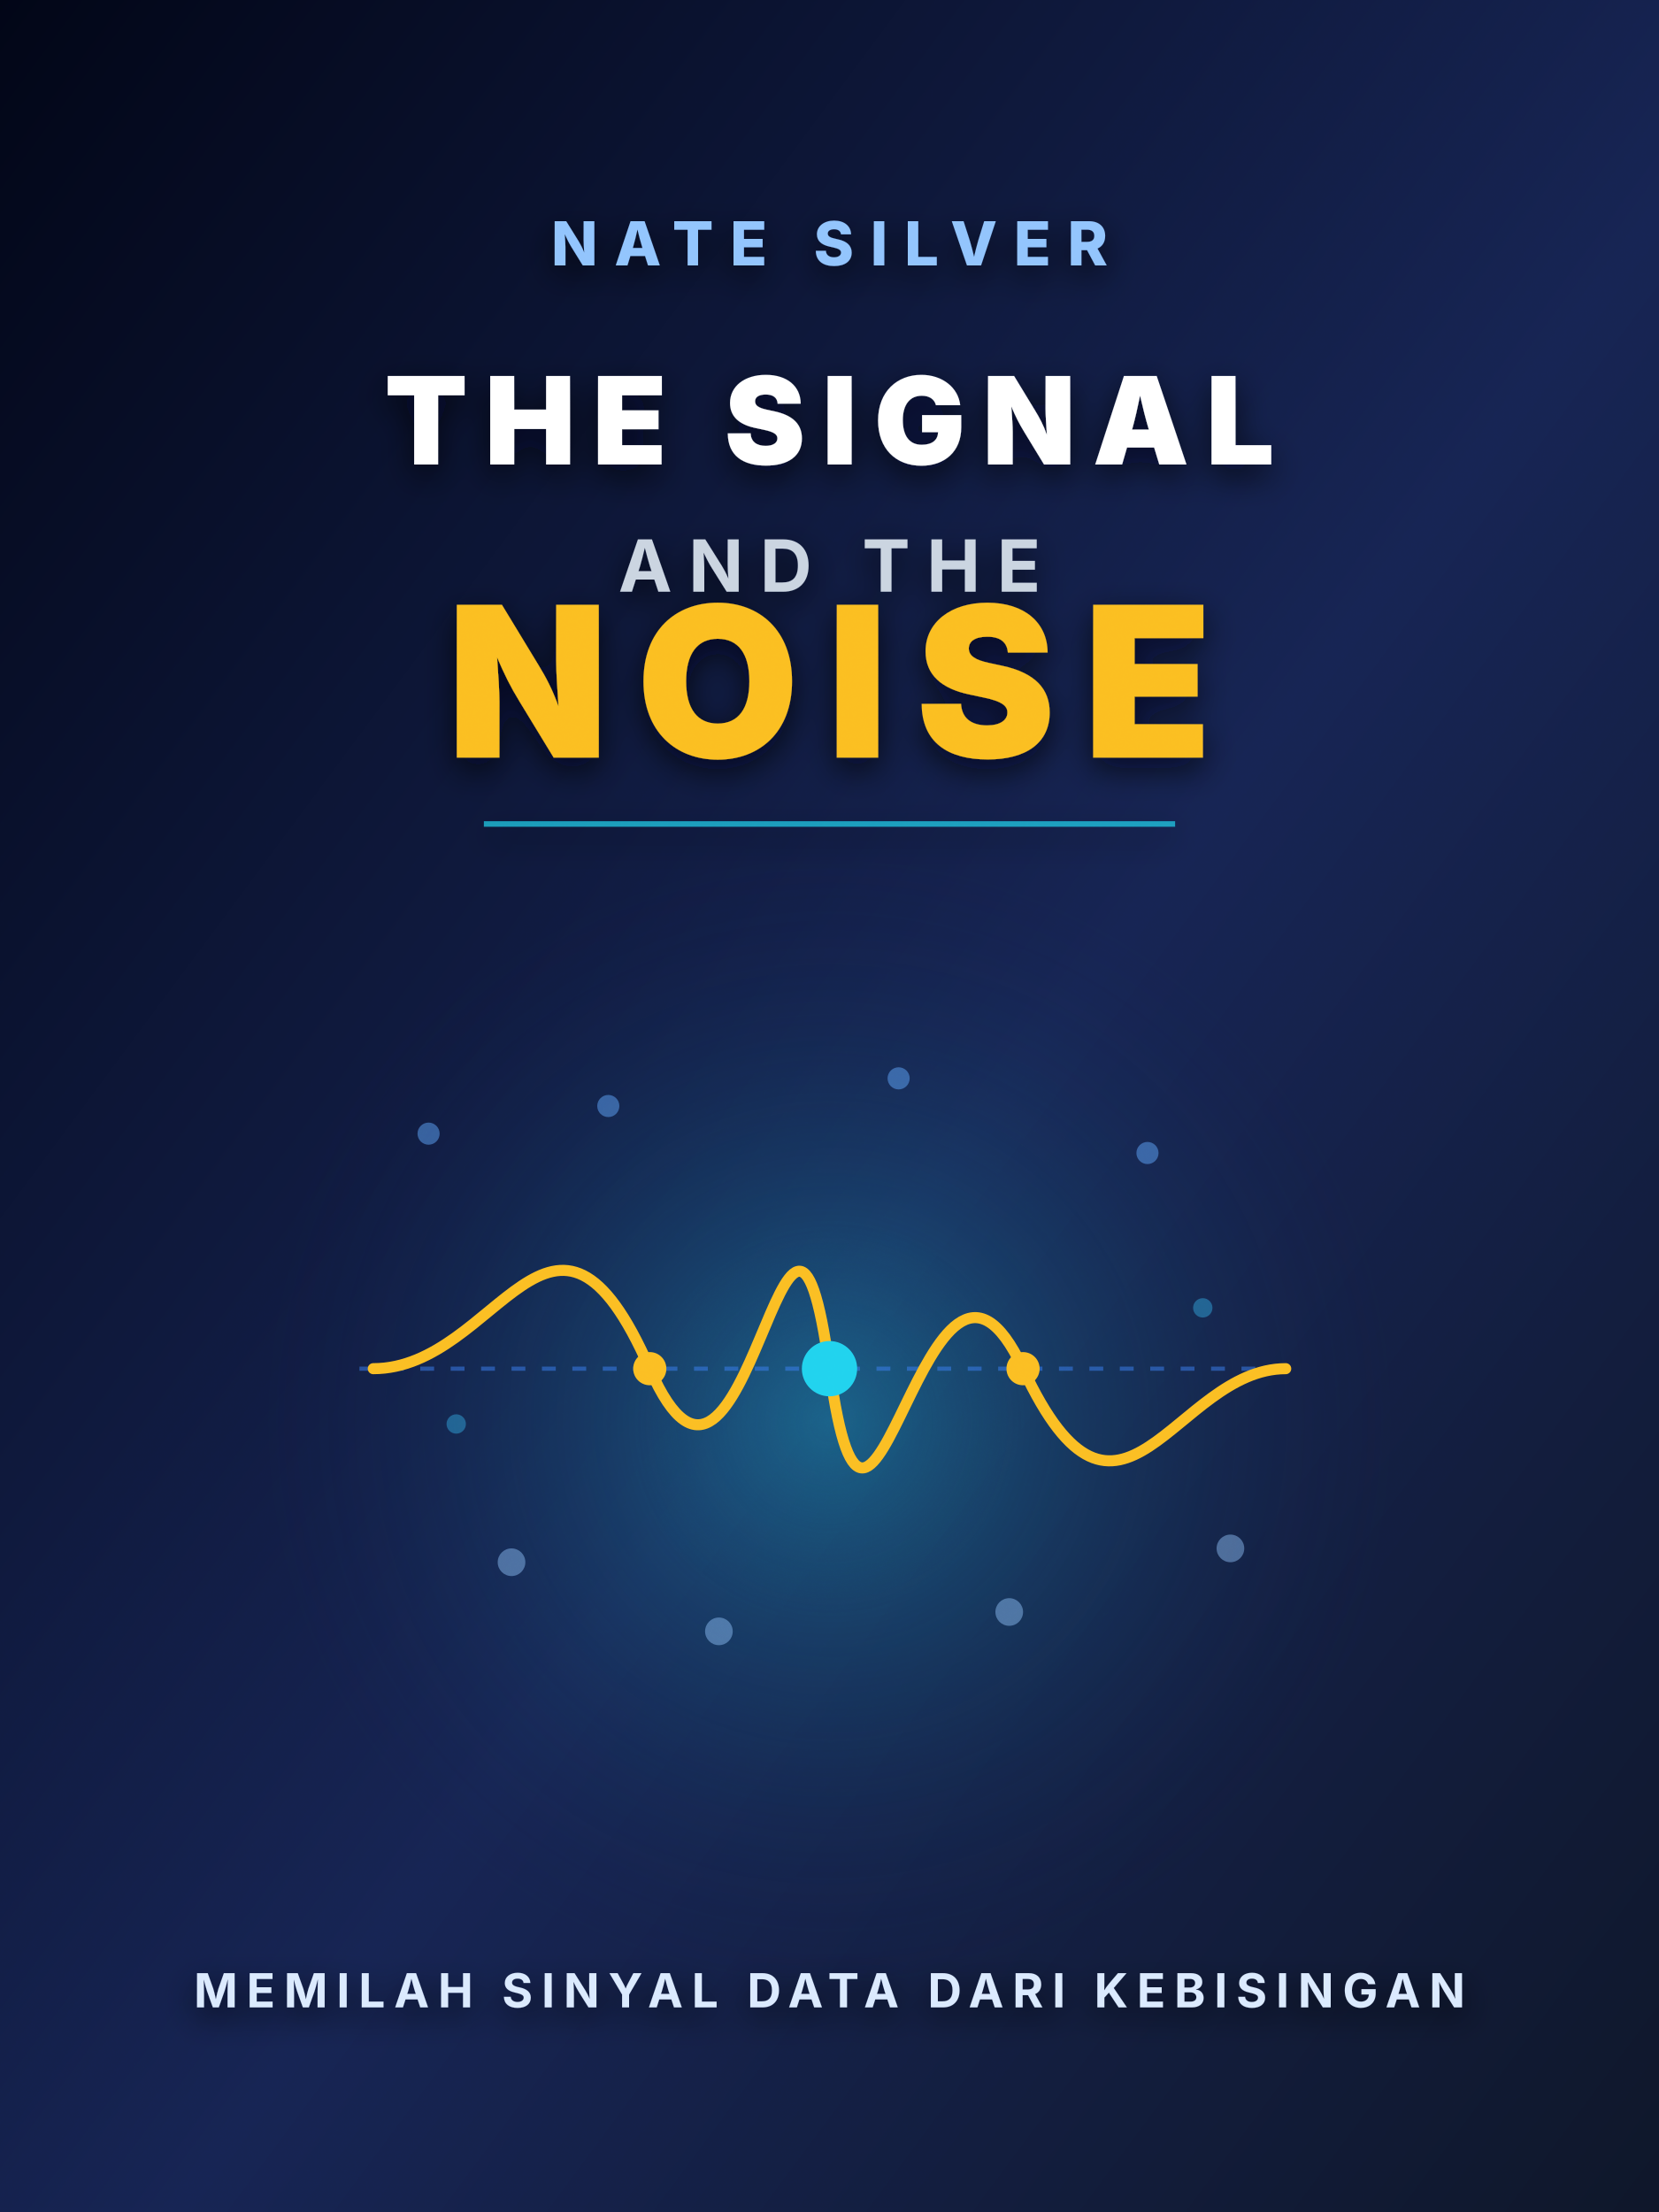
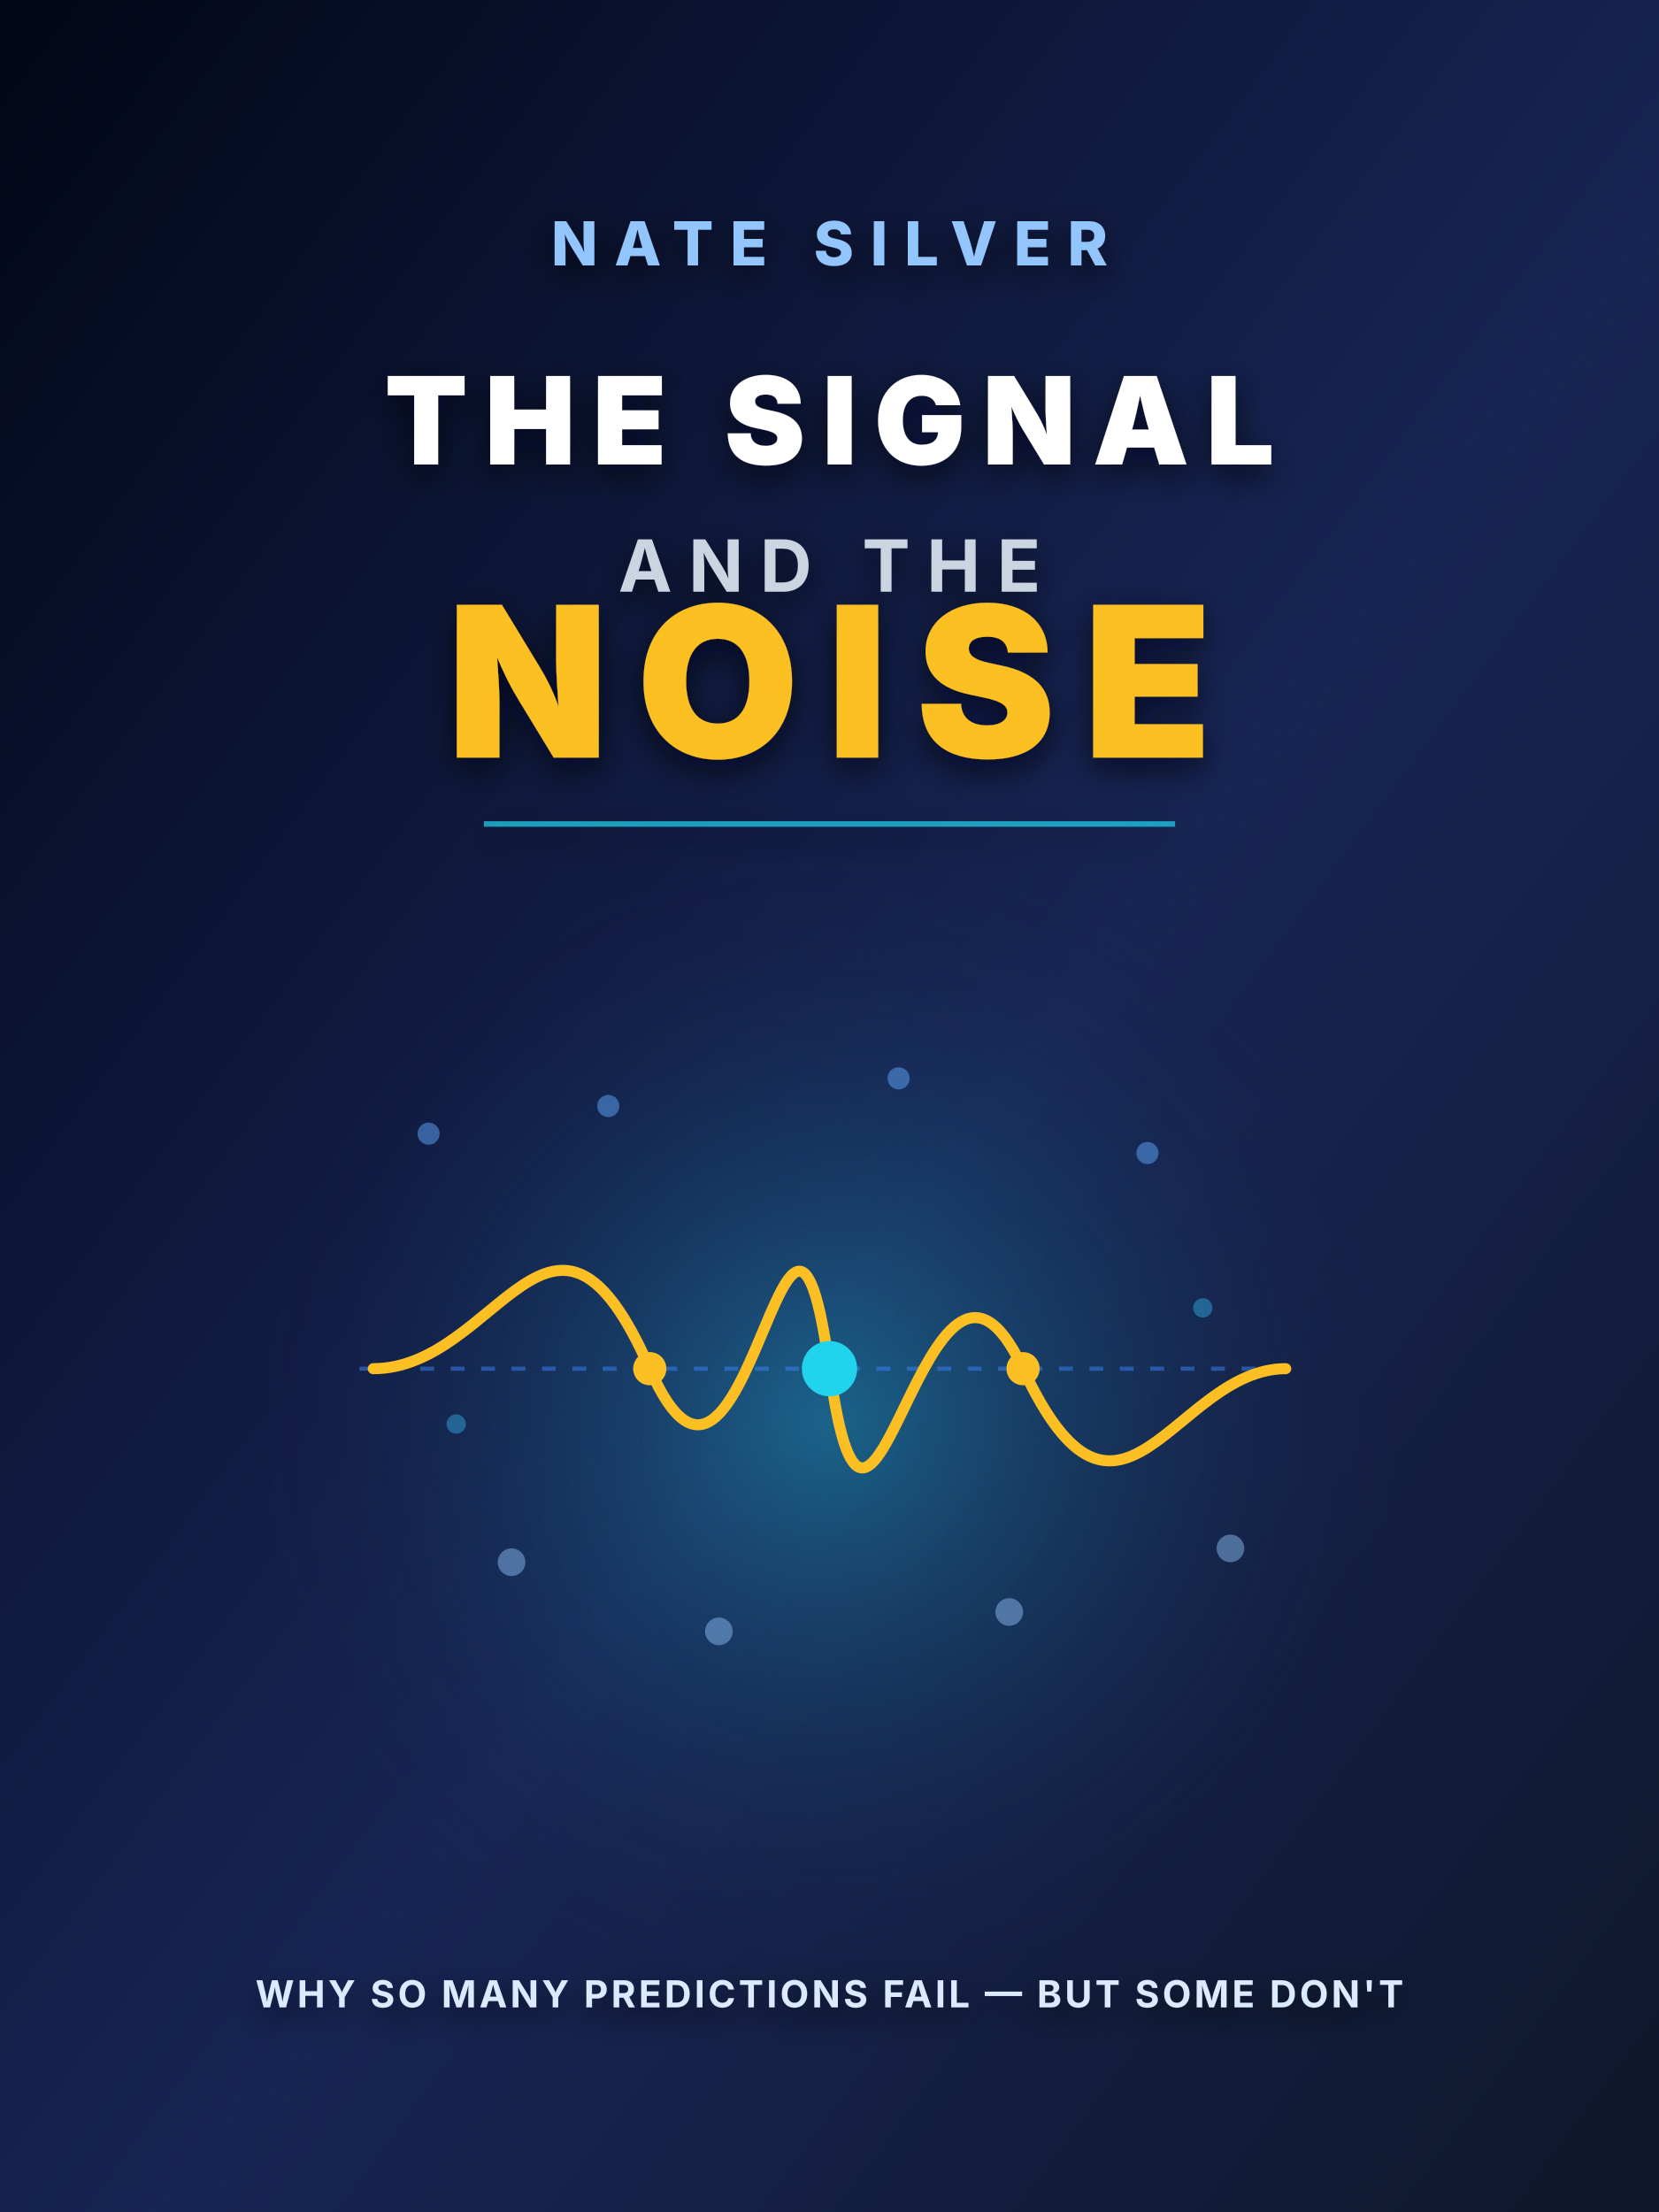
<svg xmlns="http://www.w3.org/2000/svg" viewBox="0 0 600 800" width="600" height="800">
  <defs>
    <linearGradient id="bgGrad" x1="0" y1="0" x2="1" y2="1">
      <stop offset="0%" stop-color="#020617" />
      <stop offset="55%" stop-color="#172554" />
      <stop offset="100%" stop-color="#0F172A" />
    </linearGradient>
    <radialGradient id="glow" cx="50%" cy="54%" r="44%">
      <stop offset="0%" stop-color="#22D3EE" stop-opacity="0.36" />
      <stop offset="100%" stop-color="#172554" stop-opacity="0" />
    </radialGradient>
    <filter id="textShadow" x="-20%" y="-20%" width="140%" height="140%">
      <feDropShadow dx="0" dy="4" stdDeviation="6" flood-color="#020617" flood-opacity="0.7" />
    </filter>
    <filter id="grain" x="0%" y="0%" width="100%" height="100%">
      <feTurbulence type="fractalNoise" baseFrequency="0.75" numOctaves="3" stitchTiles="stitch" />
      <feColorMatrix type="matrix" values="1 0 0 0 0  0 1 0 0 0  0 0 1 0 0  0 0 0 0.06 0" />
    </filter>
  </defs>
  <rect width="600" height="800" fill="url(#bgGrad)" />
  <circle cx="300" cy="495" r="240" fill="url(#glow)" />
  <g transform="translate(300, 495)" fill="none">
    <circle cx="-145" cy="-85" r="4" fill="#60A5FA" opacity="0.5" />
    <circle cx="-115" cy="70" r="5" fill="#93C5FD" opacity="0.45" />
    <circle cx="-80" cy="-95" r="4" fill="#60A5FA" opacity="0.5" />
    <circle cx="-40" cy="95" r="5" fill="#93C5FD" opacity="0.45" />
    <circle cx="25" cy="-105" r="4" fill="#60A5FA" opacity="0.5" />
    <circle cx="65" cy="88" r="5" fill="#93C5FD" opacity="0.45" />
    <circle cx="115" cy="-78" r="4" fill="#60A5FA" opacity="0.5" />
    <circle cx="145" cy="65" r="5" fill="#93C5FD" opacity="0.45" />
    <circle cx="-135" cy="20" r="3.5" fill="#38BDF8" opacity="0.4" />
    <circle cx="135" cy="-22" r="3.5" fill="#38BDF8" opacity="0.4" />
    <line x1="-170" y1="0" x2="170" y2="0" stroke="#3B82F6" stroke-width="1.5" stroke-dasharray="5 6" opacity="0.5" />
    <path d="M-165 0 C-120 0, -100 -80, -65 0 C-30 80, -15 -110, 0 0 C15 110, 35 -75, 70 0 C105 75, 125 0, 165 0" stroke="#FBBF24" stroke-width="4" stroke-linecap="round" />
    <circle cx="0" cy="0" r="10" fill="#22D3EE" />
    <circle cx="-65" cy="0" r="6" fill="#FBBF24" />
    <circle cx="70" cy="0" r="6" fill="#FBBF24" />
  </g>
  <g filter="url(#textShadow)" text-anchor="middle" font-family="'Inter', 'Segoe UI', system-ui, -apple-system, sans-serif">
    <text x="300" y="96" fill="#93C5FD" font-size="22" font-weight="800" letter-spacing="6">NATE SILVER</text>
    <text x="300" y="168" fill="#FFFFFF" font-size="44" font-weight="900" letter-spacing="6">THE SIGNAL</text>
    <text x="300" y="214" fill="#CBD5E1" font-size="26" font-weight="700" letter-spacing="6">AND THE</text>
    <text x="300" y="274" fill="#FBBF24" font-size="76" font-weight="900" letter-spacing="10">NOISE</text>
    <line x1="175" y1="298" x2="425" y2="298" stroke="#22D3EE" stroke-width="2" opacity="0.7" />
-     <text x="300" y="726" fill="#DBEAFE" font-size="17" font-weight="700" letter-spacing="3.2">MEMILAH SINYAL DATA DARI KEBISINGAN</text>
+     <text x="300" y="726" fill="#DBEAFE" font-size="13.5" font-weight="700" letter-spacing="1.1">WHY SO MANY PREDICTIONS FAIL — BUT SOME DON'T</text>
  </g>
  <rect width="600" height="800" fill="#FFFFFF" filter="url(#grain)" opacity="0.35" style="mix-blend-mode: overlay;" />
</svg>
